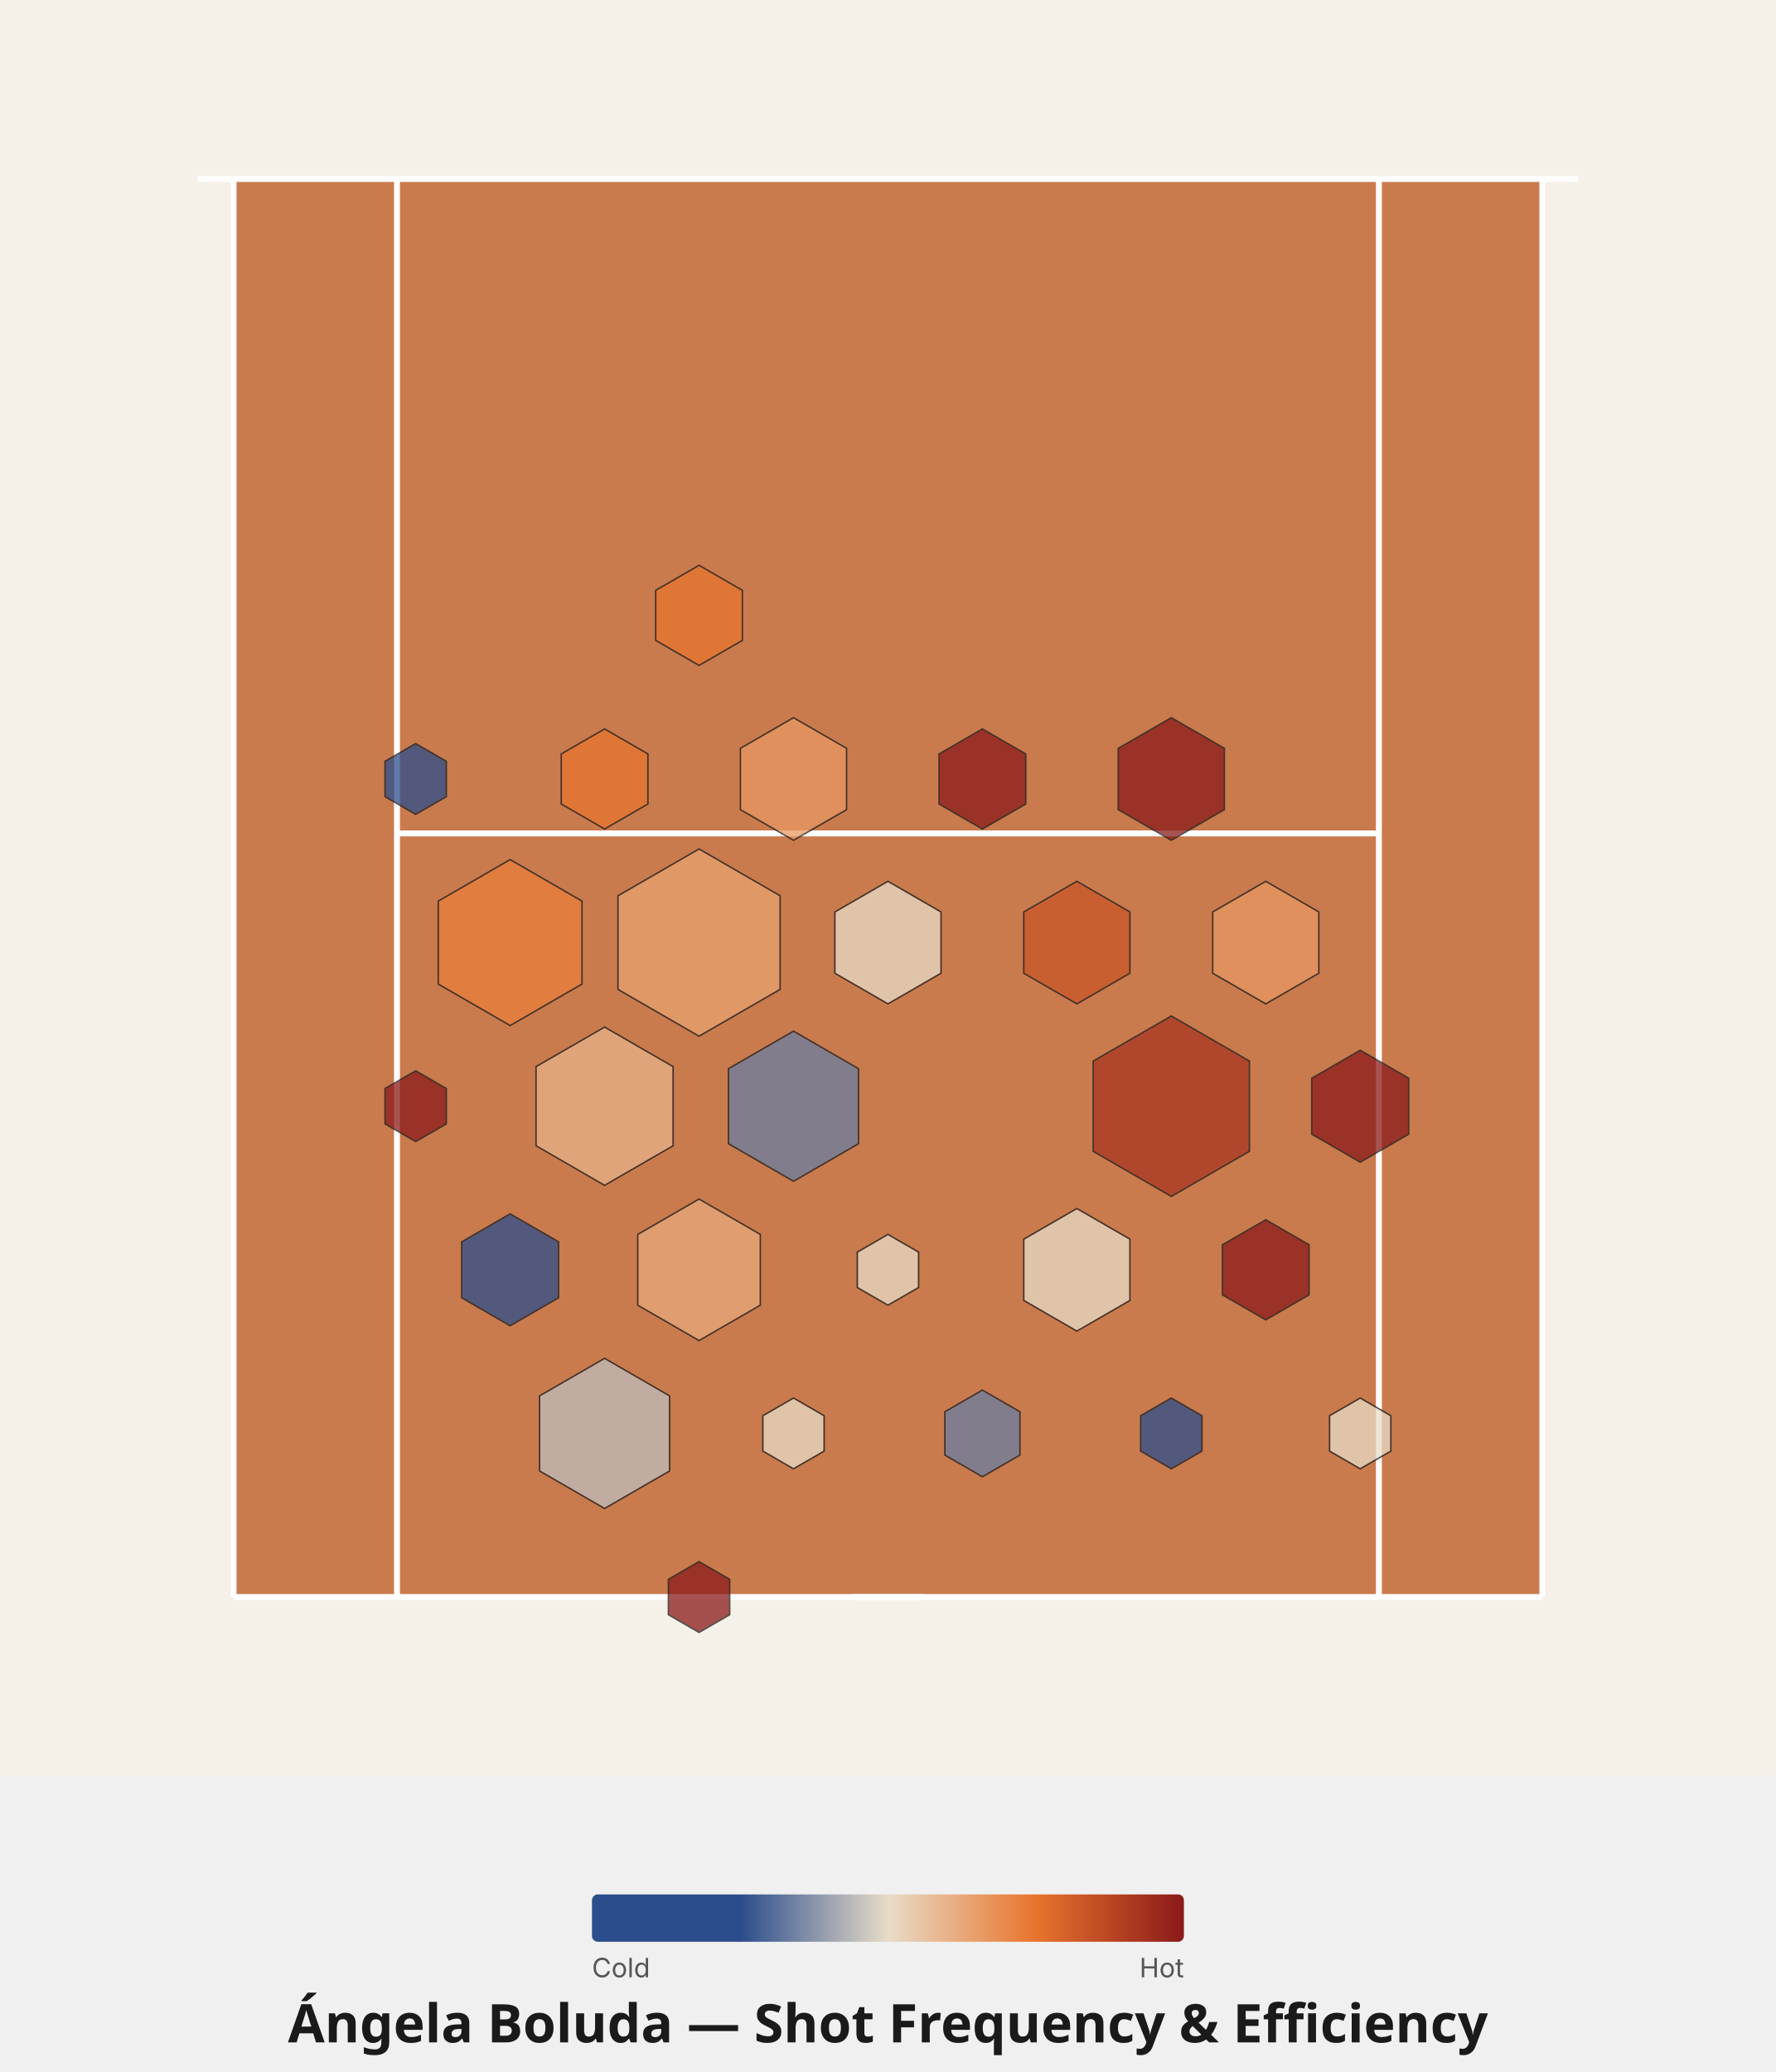
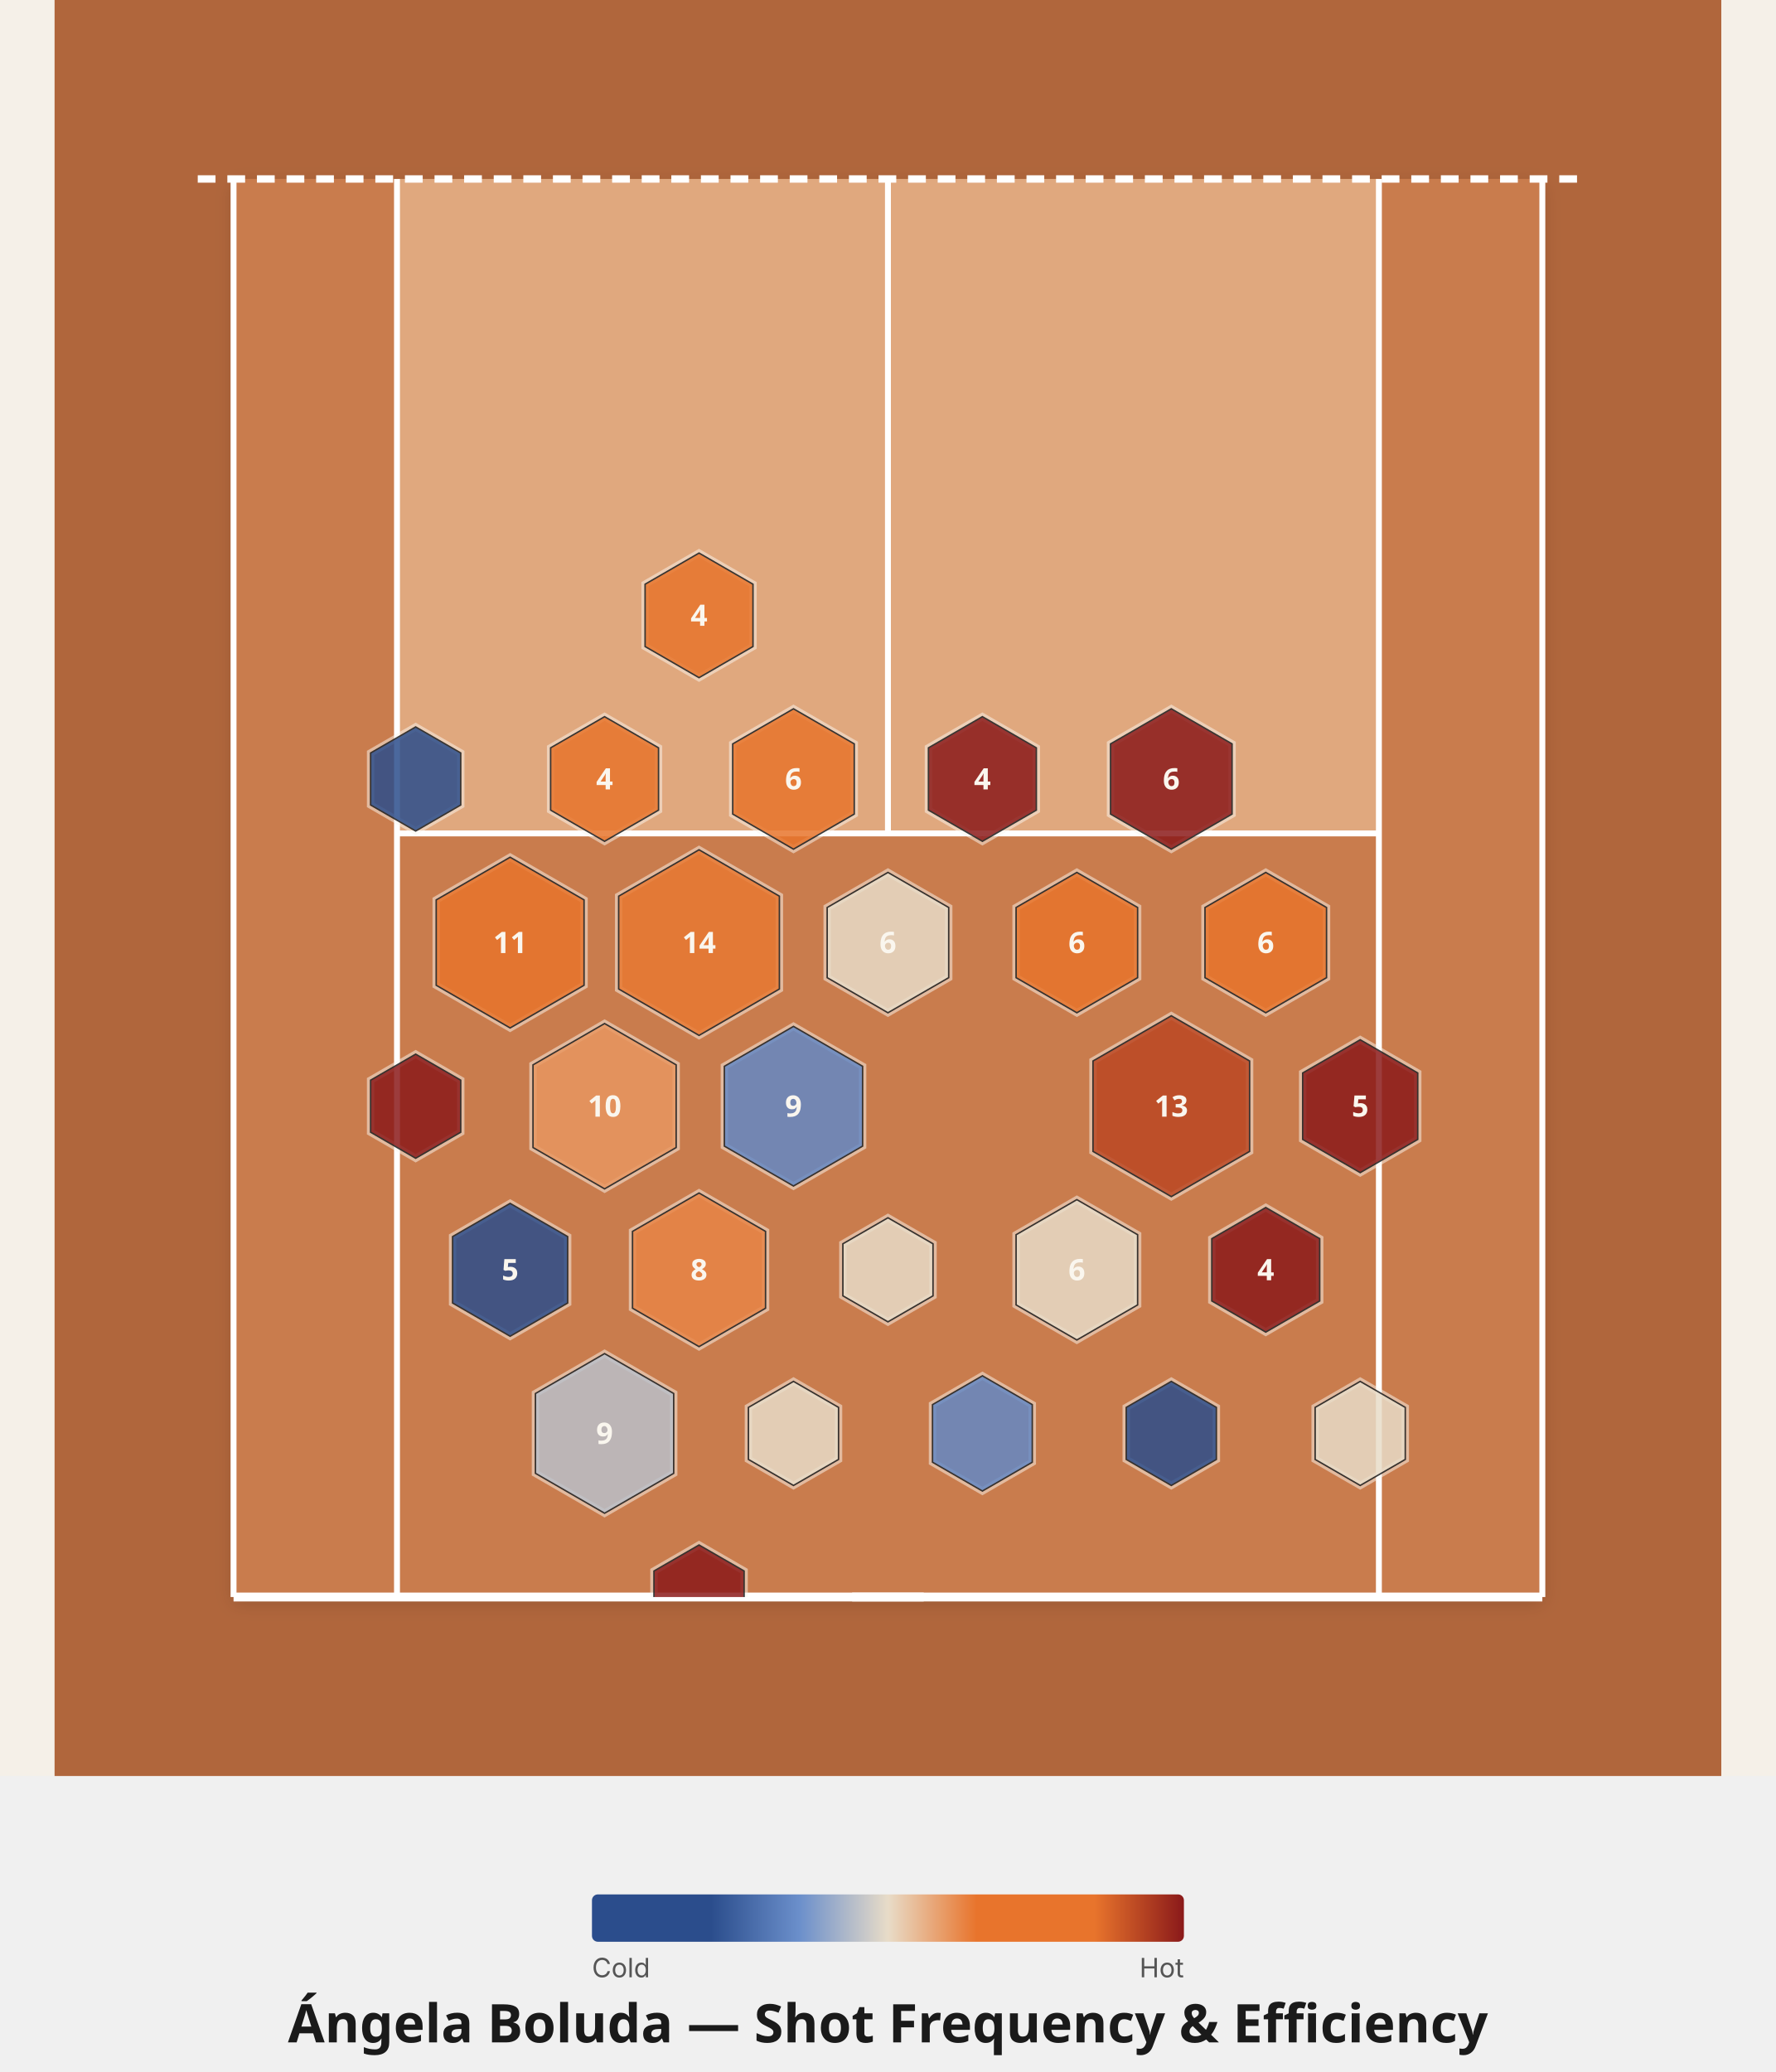
<svg xmlns="http://www.w3.org/2000/svg" height="700" width="600">
  <svg height="600" style="display:block" viewBox="0 0 600 600" width="600">
+     <defs>
+       <clipPath id="court-clip-nsrr67l">
+         <rect height="479.073" width="442.19" x="78.905" y="60.464" />
+       </clipPath>
+       <filter id="court-shadow" x="-5%" y="-5%" width="110%" height="110%">
+         <feDropShadow dx="0" dy="2" flood-color="#000000" flood-opacity="0.15" stdDeviation="3" />
+       </filter>
+     </defs>
    <rect fill="#F5F0E8" height="600" width="600" x="0" y="0" />
    <g>
-       <rect fill="#C97B4E" height="479.073" width="442.19" x="78.905" y="60.464" />
+       <rect fill="#B0663C" height="600" width="563.117" x="18.441" y="-2.1316282072803006e-14" />
+       <rect fill="#C97B4E" filter="url(#court-shadow)" height="479.073" width="442.19" x="78.905" y="60.464" />
+       <g>
+         <rect fill="#E0A87E" height="221.095" width="331.743" x="134.128" y="60.464" />
+       </g>
      <g fill="none" stroke="#FFFFFF" stroke-width="2">
        <line x1="78.905" x2="78.905" y1="539.536" y2="60.464" />
        <line x1="521.095" x2="521.095" y1="539.536" y2="60.464" />
        <line x1="134.128" x2="134.128" y1="539.536" y2="60.464" />
        <line x1="465.872" x2="465.872" y1="539.536" y2="60.464" />
+         <line x1="134.128" x2="465.872" y1="281.559" y2="281.559" />
+         <line x1="300" x2="300" y1="281.559" y2="60.464" />
+       </g>
+       <g fill="none" stroke="#FFFFFF" stroke-width="3">
        <line x1="78.905" x2="521.095" y1="539.536" y2="539.536" />
+         <line x1="287.907" x2="312.093" y1="539.536" y2="539.536" />
+       </g>
+       <g fill="none" stroke="#FFFFFF" stroke-dasharray="6 4" stroke-width="2.5">
        <line x1="66.812" x2="533.188" y1="60.464" y2="60.464" />
-         <line x1="134.128" x2="465.872" y1="281.559" y2="281.559" />
-         <line x1="287.907" x2="312.093" y1="539.536" y2="539.536" />
-       </g>
-       <g>
-         <polygon fill="#8591a8" opacity="0.75" points="395.737,-436.967 363.825,-418.542 363.825,-381.693 395.737,-363.268 427.649,-381.693 427.649,-418.542" stroke="#1A1A1A" stroke-width="0.5" />
-         <polygon fill="#e8742c" opacity="0.75" points="427.649,-361.751 413.007,-353.298 413.007,-336.39 427.649,-327.936 442.292,-336.39 442.292,-353.298" stroke="#1A1A1A" stroke-width="0.5" />
-         <polygon fill="#e8be9b" opacity="0.75" points="395.737,-201.389 376.367,-190.206 376.367,-167.839 395.737,-156.656 415.107,-167.839 415.107,-190.206" stroke="#1A1A1A" stroke-width="0.5" />
-         <polygon fill="#6a7da0" opacity="0.75" points="204.263,-304.212 191.582,-296.891 191.582,-282.249 204.263,-274.928 216.944,-282.249 216.944,-296.891" stroke="#1A1A1A" stroke-width="0.5" />
-         <polygon fill="#6a7da0" opacity="0.75" points="204.263,-429.402 178.902,-414.76 178.902,-385.475 204.263,-370.833 229.624,-385.475 229.624,-414.76" stroke="#1A1A1A" stroke-width="0.5" />
-         <polygon fill="#e8dcc8" opacity="0.75" points="268.088,-199.73 250.154,-189.376 250.154,-168.669 268.088,-158.315 286.021,-168.669 286.021,-189.376" stroke="#1A1A1A" stroke-width="0.5" />
-         <polygon fill="#9ca3b0" opacity="0.75" points="363.825,-253.2 347.454,-243.748 347.454,-224.845 363.825,-215.393 380.195,-224.845 380.195,-243.748" stroke="#1A1A1A" stroke-width="0.5" />
-         <polygon fill="#e8dcc8" opacity="0.75" points="236.175,-246.252 225.822,-240.274 225.822,-228.319 236.175,-222.341 246.529,-228.319 246.529,-240.274" stroke="#1A1A1A" stroke-width="0.5" />
-         <polygon fill="#e8dcc8" opacity="0.75" points="363.825,-365.551 345.891,-355.198 345.891,-334.49 363.825,-324.136 381.758,-334.49 381.758,-355.198" stroke="#1A1A1A" stroke-width="0.5" />
-         <polygon fill="#2b4d8c" opacity="0.75" points="331.912,-419.021 315.542,-409.569 315.542,-390.666 331.912,-381.214 348.283,-390.666 348.283,-409.569" stroke="#1A1A1A" stroke-width="0.5" />
-         <polygon fill="#9ca3b0" opacity="0.75" points="459.562,-419.021 443.191,-409.569 443.191,-390.666 459.562,-381.214 475.932,-390.666 475.932,-409.569" stroke="#1A1A1A" stroke-width="0.5" />
-         <polygon fill="#8b1a1a" opacity="0.75" points="427.649,412.081 413.007,420.535 413.007,437.443 427.649,445.896 442.292,437.443 442.292,420.535" stroke="#1A1A1A" stroke-width="0.5" />
-         <polygon fill="#e87d3a" opacity="0.75" points="172.351,290.403 148.069,304.422 148.069,332.46 172.351,346.479 196.632,332.46 196.632,304.422" stroke="#1A1A1A" stroke-width="0.5" />
-         <polygon fill="#2b4d8c" opacity="0.75" points="172.351,410.086 155.98,419.537 155.98,438.441 172.351,447.892 188.721,438.441 188.721,419.537" stroke="#1A1A1A" stroke-width="0.5" />
-         <polygon fill="#e8b28a" opacity="0.75" points="204.263,346.982 181.111,360.349 181.111,387.082 204.263,400.448 227.415,387.082 227.415,360.349" stroke="#1A1A1A" stroke-width="0.5" />
-         <polygon fill="#e8742c" opacity="0.75" points="236.175,190.986 221.533,199.44 221.533,216.348 236.175,224.801 250.818,216.348 250.818,199.44" stroke="#1A1A1A" stroke-width="0.5" />
-         <polygon fill="#8b1a1a" opacity="0.75" points="395.737,242.46 377.804,252.814 377.804,273.521 395.737,283.875 413.67,273.521 413.67,252.814" stroke="#1A1A1A" stroke-width="0.5" />
-         <polygon fill="#8b1a1a" opacity="0.75" points="459.562,354.812 443.191,364.264 443.191,383.167 459.562,392.618 475.932,383.167 475.932,364.264" stroke="#1A1A1A" stroke-width="0.5" />
-         <polygon fill="#a83620" opacity="0.75" points="395.737,343.235 369.34,358.475 369.34,388.955 395.737,404.196 422.134,388.955 422.134,358.475" stroke="#1A1A1A" stroke-width="0.5" />
-         <polygon fill="#e8dcc8" opacity="0.75" points="363.825,408.281 345.891,418.635 345.891,439.343 363.825,449.696 381.758,439.343 381.758,418.635" stroke="#1A1A1A" stroke-width="0.5" />
-         <polygon fill="#bebcbb" opacity="0.75" points="204.263,458.901 182.299,471.582 182.299,496.943 204.263,509.624 226.227,496.943 226.227,471.582" stroke="#1A1A1A" stroke-width="0.5" />
-         <polygon fill="#2b4d8c" opacity="0.75" points="395.737,472.307 385.383,478.285 385.383,490.24 395.737,496.218 406.091,490.24 406.091,478.285" stroke="#1A1A1A" stroke-width="0.5" />
-         <polygon fill="#e8a16f" opacity="0.75" points="236.175,286.81 208.782,302.626 208.782,334.257 236.175,350.073 263.569,334.257 263.569,302.626" stroke="#1A1A1A" stroke-width="0.5" />
-         <polygon fill="#c95626" opacity="0.75" points="363.825,297.734 345.891,308.088 345.891,328.795 363.825,339.149 381.758,328.795 381.758,308.088" stroke="#1A1A1A" stroke-width="0.5" />
-         <polygon fill="#6a7da0" opacity="0.75" points="268.088,348.354 246.124,361.034 246.124,386.396 268.088,399.076 290.051,386.396 290.051,361.034" stroke="#1A1A1A" stroke-width="0.5" />
-         <polygon fill="#e89760" opacity="0.75" points="268.088,242.46 250.154,252.814 250.154,273.521 268.088,283.875 286.021,273.521 286.021,252.814" stroke="#1A1A1A" stroke-width="0.5" />
-         <polygon fill="#e8dcc8" opacity="0.75" points="268.088,472.307 257.734,478.285 257.734,490.24 268.088,496.218 278.441,490.24 278.441,478.285" stroke="#1A1A1A" stroke-width="0.5" />
-         <polygon fill="#e8a87a" opacity="0.75" points="236.175,405.078 215.468,417.033 215.468,440.944 236.175,452.9 256.883,440.944 256.883,417.033" stroke="#1A1A1A" stroke-width="0.5" />
-         <polygon fill="#e89760" opacity="0.75" points="427.649,297.734 409.716,308.088 409.716,328.795 427.649,339.149 445.582,328.795 445.582,308.088" stroke="#1A1A1A" stroke-width="0.5" />
-         <polygon fill="#e8dcc8" opacity="0.75" points="300,297.734 282.067,308.088 282.067,328.795 300,339.149 317.933,328.795 317.933,308.088" stroke="#1A1A1A" stroke-width="0.5" />
-         <polygon fill="#6a7da0" opacity="0.75" points="427.649,-248.939 414.969,-241.617 414.969,-226.975 427.649,-219.654 440.33,-226.975 440.33,-241.617" stroke="#1A1A1A" stroke-width="0.5" />
-         <polygon fill="#e8dcc8" opacity="0.75" points="395.737,-306.478 381.095,-298.024 381.095,-281.116 395.737,-272.662 410.379,-281.116 410.379,-298.024" stroke="#1A1A1A" stroke-width="0.5" />
-         <polygon fill="#e89760" opacity="0.75" points="300,-359.486 287.319,-352.165 287.319,-337.523 300,-330.201 312.681,-337.523 312.681,-352.165" stroke="#1A1A1A" stroke-width="0.5" />
-         <polygon fill="#e8dcc8" opacity="0.75" points="172.351,-356.799 161.997,-350.822 161.997,-338.866 172.351,-332.888 182.704,-338.866 182.704,-350.822" stroke="#1A1A1A" stroke-width="0.5" />
-         <polygon fill="#2b4d8c" opacity="0.75" points="331.912,-202.933 311.205,-190.978 311.205,-167.067 331.912,-155.112 352.62,-167.067 352.62,-190.978" stroke="#1A1A1A" stroke-width="0.5" />
-         <polygon fill="#2b4d8c" opacity="0.75" points="331.912,-308.473 315.542,-299.022 315.542,-280.118 331.912,-270.667 348.283,-280.118 348.283,-299.022" stroke="#1A1A1A" stroke-width="0.5" />
-         <polygon fill="#2b4d8c" opacity="0.75" points="236.175,-361.751 221.533,-353.298 221.533,-336.39 236.175,-327.936 250.818,-336.39 250.818,-353.298" stroke="#1A1A1A" stroke-width="0.5" />
-         <polygon fill="#9ca3b0" opacity="0.75" points="300,-253.2 283.629,-243.748 283.629,-224.845 300,-215.393 316.371,-224.845 316.371,-243.748" stroke="#1A1A1A" stroke-width="0.5" />
-         <polygon fill="#e8dcc8" opacity="0.75" points="204.263,-195.93 189.621,-187.476 189.621,-170.569 204.263,-162.115 218.905,-170.569 218.905,-187.476" stroke="#1A1A1A" stroke-width="0.5" />
-         <polygon fill="#2b4d8c" opacity="0.75" points="140.438,-412.073 130.085,-406.095 130.085,-394.14 140.438,-388.162 150.792,-394.14 150.792,-406.095" stroke="#1A1A1A" stroke-width="0.5" />
-         <polygon fill="#2b4d8c" opacity="0.75" points="140.438,251.212 130.085,257.19 130.085,269.145 140.438,275.123 150.792,269.145 150.792,257.19" stroke="#1A1A1A" stroke-width="0.5" />
-         <polygon fill="#e8dcc8" opacity="0.75" points="300,-135.704 289.646,-129.726 289.646,-117.771 300,-111.793 310.354,-117.771 310.354,-129.726" stroke="#1A1A1A" stroke-width="0.5" />
-         <polygon fill="#8b1a1a" opacity="0.75" points="236.175,527.581 225.822,533.559 225.822,545.514 236.175,551.492 246.529,545.514 246.529,533.559" stroke="#1A1A1A" stroke-width="0.5" />
-         <polygon fill="#8b1a1a" opacity="0.75" points="140.438,361.76 130.085,367.737 130.085,379.693 140.438,385.671 150.792,379.693 150.792,367.737" stroke="#1A1A1A" stroke-width="0.5" />
-         <polygon fill="#e8dcc8" opacity="0.75" points="459.562,472.307 449.208,478.285 449.208,490.24 459.562,496.218 469.915,490.24 469.915,478.285" stroke="#1A1A1A" stroke-width="0.5" />
-         <polygon fill="#6a7da0" opacity="0.75" points="331.912,469.62 319.232,476.941 319.232,491.584 331.912,498.905 344.593,491.584 344.593,476.941" stroke="#1A1A1A" stroke-width="0.5" />
-         <polygon fill="#e8742c" opacity="0.75" points="204.263,246.26 189.621,254.714 189.621,271.621 204.263,280.075 218.905,271.621 218.905,254.714" stroke="#1A1A1A" stroke-width="0.5" />
-         <polygon fill="#e89760" opacity="0.75" points="140.438,-193.665 127.758,-186.344 127.758,-171.701 140.438,-164.38 153.119,-171.701 153.119,-186.344" stroke="#1A1A1A" stroke-width="0.5" />
-         <polygon fill="#8b1a1a" opacity="0.75" points="331.912,246.26 317.27,254.714 317.27,271.621 331.912,280.075 346.555,271.621 346.555,254.714" stroke="#1A1A1A" stroke-width="0.5" />
-         <polygon fill="#e8dcc8" opacity="0.75" points="300,417.033 289.646,423.011 289.646,434.967 300,440.944 310.354,434.967 310.354,423.011" stroke="#1A1A1A" stroke-width="0.5" />
-         <polygon fill="#2b4d8c" opacity="0.75" points="268.088,-417.025 253.445,-408.571 253.445,-391.664 268.088,-383.21 282.73,-391.664 282.73,-408.571" stroke="#1A1A1A" stroke-width="0.5" />
+       </g>
+       <g clip-path="url(#court-clip-nsrr67l)">
+         <g>
+           <g>
+             <polygon fill="none" opacity="0.51" points="395.737,-435.124 365.42,-417.621 365.42,-382.614 395.737,-365.111 426.054,-382.614 426.054,-417.621" stroke="#FAF6EE" stroke-width="2.5" />
+             <polygon fill="rgb(122, 152, 203)" opacity="0.85" points="395.737,-435.124 365.42,-417.621 365.42,-382.614 395.737,-365.111 426.054,-382.614 426.054,-417.621" stroke="#1A1A1A" stroke-width="0.5" />
+             <text dominant-baseline="middle" fill="#FAF6EE" font-family="Oswald, Arial Narrow, sans-serif" font-size="10" font-weight="700" text-anchor="middle" x="395.737" y="-400.118">19</text>
+           </g>
+           <g>
+             <polygon fill="none" opacity="0.51" points="427.649,-365.891 409.422,-355.368 409.422,-334.32 427.649,-323.796 445.877,-334.32 445.877,-355.368" stroke="#FAF6EE" stroke-width="2.5" />
+             <polygon fill="rgb(232, 116, 44)" opacity="0.85" points="427.649,-365.891 409.422,-355.368 409.422,-334.32 427.649,-323.796 445.877,-334.32 445.877,-355.368" stroke="#1A1A1A" stroke-width="0.5" />
+             <text dominant-baseline="middle" fill="#FAF6EE" font-family="Oswald, Arial Narrow, sans-serif" font-size="10" font-weight="700" text-anchor="middle" x="427.649" y="-344.844">4</text>
+           </g>
+           <g>
+             <polygon fill="none" opacity="0.51" points="395.737,-203.891 374.2,-191.457 374.2,-166.588 395.737,-154.154 417.274,-166.588 417.274,-191.457" stroke="#FAF6EE" stroke-width="2.5" />
+             <polygon fill="rgb(232, 170, 126)" opacity="0.85" points="395.737,-203.891 374.2,-191.457 374.2,-166.588 395.737,-154.154 417.274,-166.588 417.274,-191.457" stroke="#1A1A1A" stroke-width="0.5" />
+             <text dominant-baseline="middle" fill="#FAF6EE" font-family="Oswald, Arial Narrow, sans-serif" font-size="10" font-weight="700" text-anchor="middle" x="395.737" y="-179.023">7</text>
+           </g>
+           <g>
+             <polygon fill="none" opacity="0.51" points="204.263,-309.032 187.408,-299.301 187.408,-279.839 204.263,-270.108 221.118,-279.839 221.118,-299.301" stroke="#FAF6EE" stroke-width="2.5" />
+             <polygon fill="rgb(100, 136, 196)" opacity="0.85" points="204.263,-309.032 187.408,-299.301 187.408,-279.839 204.263,-270.108 221.118,-279.839 221.118,-299.301" stroke="#1A1A1A" stroke-width="0.5" />
+           </g>
+           <g>
+             <polygon fill="none" opacity="0.51" points="204.263,-429.829 178.532,-414.973 178.532,-385.262 204.263,-370.406 229.994,-385.262 229.994,-414.973" stroke="#FAF6EE" stroke-width="2.5" />
+             <polygon fill="rgb(100, 136, 196)" opacity="0.85" points="204.263,-429.829 178.532,-414.973 178.532,-385.262 204.263,-370.406 229.994,-385.262 229.994,-414.973" stroke="#1A1A1A" stroke-width="0.5" />
+             <text dominant-baseline="middle" fill="#FAF6EE" font-family="Oswald, Arial Narrow, sans-serif" font-size="10" font-weight="700" text-anchor="middle" x="204.263" y="-400.118">12</text>
+           </g>
+           <g>
+             <polygon fill="none" opacity="0.51" points="268.088,-202.73 247.556,-190.876 247.556,-167.169 268.088,-155.315 288.619,-167.169 288.619,-190.876" stroke="#FAF6EE" stroke-width="2.5" />
+             <polygon fill="rgb(232, 220, 200)" opacity="0.85" points="268.088,-202.73 247.556,-190.876 247.556,-167.169 268.088,-155.315 288.619,-167.169 288.619,-190.876" stroke="#1A1A1A" stroke-width="0.5" />
+             <text dominant-baseline="middle" fill="#FAF6EE" font-family="Oswald, Arial Narrow, sans-serif" font-size="10" font-weight="700" text-anchor="middle" x="268.088" y="-179.023">6</text>
+           </g>
+           <g>
+             <polygon fill="none" opacity="0.51" points="363.825,-256.741 344.387,-245.519 344.387,-223.074 363.825,-211.852 383.262,-223.074 383.262,-245.519" stroke="#FAF6EE" stroke-width="2.5" />
+             <polygon fill="rgb(149, 169, 202)" opacity="0.85" points="363.825,-256.741 344.387,-245.519 344.387,-223.074 363.825,-211.852 383.262,-223.074 383.262,-245.519" stroke="#1A1A1A" stroke-width="0.5" />
+             <text dominant-baseline="middle" fill="#FAF6EE" font-family="Oswald, Arial Narrow, sans-serif" font-size="10" font-weight="700" text-anchor="middle" x="363.825" y="-234.296">5</text>
+           </g>
+           <g>
+             <polygon fill="none" opacity="0.51" points="236.175,-251.877 220.95,-243.087 220.95,-225.506 236.175,-216.715 251.401,-225.506 251.401,-243.087" stroke="#FAF6EE" stroke-width="2.5" />
+             <polygon fill="rgb(232, 220, 200)" opacity="0.85" points="236.175,-251.877 220.95,-243.087 220.95,-225.506 236.175,-216.715 251.401,-225.506 251.401,-243.087" stroke="#1A1A1A" stroke-width="0.5" />
+           </g>
+           <g>
+             <polygon fill="none" opacity="0.51" points="363.825,-368.551 343.293,-356.698 343.293,-332.99 363.825,-321.136 384.356,-332.99 384.356,-356.698" stroke="#FAF6EE" stroke-width="2.5" />
+             <polygon fill="rgb(232, 220, 200)" opacity="0.85" points="363.825,-368.551 343.293,-356.698 343.293,-332.99 363.825,-321.136 384.356,-332.99 384.356,-356.698" stroke="#1A1A1A" stroke-width="0.5" />
+             <text dominant-baseline="middle" fill="#FAF6EE" font-family="Oswald, Arial Narrow, sans-serif" font-size="10" font-weight="700" text-anchor="middle" x="363.825" y="-344.844">6</text>
+           </g>
+           <g>
+             <polygon fill="none" opacity="0.51" points="331.912,-422.562 312.475,-411.34 312.475,-388.895 331.912,-377.673 351.35,-388.895 351.35,-411.34" stroke="#FAF6EE" stroke-width="2.5" />
+             <polygon fill="rgb(43, 77, 140)" opacity="0.85" points="331.912,-422.562 312.475,-411.34 312.475,-388.895 331.912,-377.673 351.35,-388.895 351.35,-411.34" stroke="#1A1A1A" stroke-width="0.5" />
+             <text dominant-baseline="middle" fill="#FAF6EE" font-family="Oswald, Arial Narrow, sans-serif" font-size="10" font-weight="700" text-anchor="middle" x="331.912" y="-400.118">5</text>
+           </g>
+           <g>
+             <polygon fill="none" opacity="0.51" points="459.562,-422.562 440.124,-411.34 440.124,-388.895 459.562,-377.673 478.999,-388.895 478.999,-411.34" stroke="#FAF6EE" stroke-width="2.5" />
+             <polygon fill="rgb(149, 169, 202)" opacity="0.85" points="459.562,-422.562 440.124,-411.34 440.124,-388.895 459.562,-377.673 478.999,-388.895 478.999,-411.34" stroke="#1A1A1A" stroke-width="0.5" />
+             <text dominant-baseline="middle" fill="#FAF6EE" font-family="Oswald, Arial Narrow, sans-serif" font-size="10" font-weight="700" text-anchor="middle" x="459.562" y="-400.118">5</text>
+           </g>
+           <g>
+             <polygon fill="none" opacity="0.51" points="427.649,407.941 409.422,418.465 409.422,439.513 427.649,450.037 445.877,439.513 445.877,418.465" stroke="#FAF6EE" stroke-width="2.5" />
+             <polygon fill="rgb(139, 26, 26)" opacity="0.85" points="427.649,407.941 409.422,418.465 409.422,439.513 427.649,450.037 445.877,439.513 445.877,418.465" stroke="#1A1A1A" stroke-width="0.5" />
+             <text dominant-baseline="middle" fill="#FAF6EE" font-family="Oswald, Arial Narrow, sans-serif" font-size="10" font-weight="700" text-anchor="middle" x="427.649" y="428.989">4</text>
+           </g>
+           <g>
+             <polygon fill="none" opacity="0.51" points="172.351,289.602 147.375,304.022 147.375,332.861 172.351,347.28 197.326,332.861 197.326,304.022" stroke="#FAF6EE" stroke-width="2.5" />
+             <polygon fill="rgb(232, 116, 44)" opacity="0.85" points="172.351,289.602 147.375,304.022 147.375,332.861 172.351,347.28 197.326,332.861 197.326,304.022" stroke="#1A1A1A" stroke-width="0.5" />
+             <text dominant-baseline="middle" fill="#FAF6EE" font-family="Oswald, Arial Narrow, sans-serif" font-size="10" font-weight="700" text-anchor="middle" x="172.351" y="318.441">11</text>
+           </g>
+           <g>
+             <polygon fill="none" opacity="0.51" points="172.351,406.544 152.913,417.767 152.913,440.211 172.351,451.433 191.788,440.211 191.788,417.767" stroke="#FAF6EE" stroke-width="2.5" />
+             <polygon fill="rgb(43, 77, 140)" opacity="0.85" points="172.351,406.544 152.913,417.767 152.913,440.211 172.351,451.433 191.788,440.211 191.788,417.767" stroke="#1A1A1A" stroke-width="0.5" />
+             <text dominant-baseline="middle" fill="#FAF6EE" font-family="Oswald, Arial Narrow, sans-serif" font-size="10" font-weight="700" text-anchor="middle" x="172.351" y="428.989">5</text>
+           </g>
+           <g>
+             <polygon fill="none" opacity="0.51" points="204.263,345.79 180.079,359.752 180.079,387.678 204.263,401.641 228.447,387.678 228.447,359.752" stroke="#FAF6EE" stroke-width="2.5" />
+             <polygon fill="rgb(232, 151, 96)" opacity="0.85" points="204.263,345.79 180.079,359.752 180.079,387.678 204.263,401.641 228.447,387.678 228.447,359.752" stroke="#1A1A1A" stroke-width="0.5" />
+             <text dominant-baseline="middle" fill="#FAF6EE" font-family="Oswald, Arial Narrow, sans-serif" font-size="10" font-weight="700" text-anchor="middle" x="204.263" y="373.715">10</text>
+           </g>
+           <g>
+             <polygon fill="none" opacity="0.51" points="236.175,186.846 217.948,197.37 217.948,218.418 236.175,228.941 254.403,218.418 254.403,197.37" stroke="#FAF6EE" stroke-width="2.5" />
+             <polygon fill="rgb(232, 116, 44)" opacity="0.85" points="236.175,186.846 217.948,197.37 217.948,218.418 236.175,228.941 254.403,218.418 254.403,197.37" stroke="#1A1A1A" stroke-width="0.5" />
+             <text dominant-baseline="middle" fill="#FAF6EE" font-family="Oswald, Arial Narrow, sans-serif" font-size="10" font-weight="700" text-anchor="middle" x="236.175" y="207.894">4</text>
+           </g>
+           <g>
+             <polygon fill="none" opacity="0.51" points="395.737,239.46 375.206,251.314 375.206,275.021 395.737,286.875 416.268,275.021 416.268,251.314" stroke="#FAF6EE" stroke-width="2.5" />
+             <polygon fill="rgb(139, 26, 26)" opacity="0.85" points="395.737,239.46 375.206,251.314 375.206,275.021 395.737,286.875 416.268,275.021 416.268,251.314" stroke="#1A1A1A" stroke-width="0.5" />
+             <text dominant-baseline="middle" fill="#FAF6EE" font-family="Oswald, Arial Narrow, sans-serif" font-size="10" font-weight="700" text-anchor="middle" x="395.737" y="263.168">6</text>
+           </g>
+           <g>
+             <polygon fill="none" opacity="0.51" points="459.562,351.271 440.124,362.493 440.124,384.937 459.562,396.16 478.999,384.937 478.999,362.493" stroke="#FAF6EE" stroke-width="2.5" />
+             <polygon fill="rgb(139, 26, 26)" opacity="0.85" points="459.562,351.271 440.124,362.493 440.124,384.937 459.562,396.16 478.999,384.937 478.999,362.493" stroke="#1A1A1A" stroke-width="0.5" />
+             <text dominant-baseline="middle" fill="#FAF6EE" font-family="Oswald, Arial Narrow, sans-serif" font-size="10" font-weight="700" text-anchor="middle" x="459.562" y="373.715">5</text>
+           </g>
+           <g>
+             <polygon fill="none" opacity="0.51" points="395.737,343.166 369.281,358.441 369.281,388.989 395.737,404.264 422.193,388.989 422.193,358.441" stroke="#FAF6EE" stroke-width="2.5" />
+             <polygon fill="rgb(187, 72, 35)" opacity="0.85" points="395.737,343.166 369.281,358.441 369.281,388.989 395.737,404.264 422.193,388.989 422.193,358.441" stroke="#1A1A1A" stroke-width="0.5" />
+             <text dominant-baseline="middle" fill="#FAF6EE" font-family="Oswald, Arial Narrow, sans-serif" font-size="10" font-weight="700" text-anchor="middle" x="395.737" y="373.715">13</text>
+           </g>
+           <g>
+             <polygon fill="none" opacity="0.51" points="363.825,405.281 343.293,417.135 343.293,440.843 363.825,452.696 384.356,440.843 384.356,417.135" stroke="#FAF6EE" stroke-width="2.5" />
+             <polygon fill="rgb(232, 220, 200)" opacity="0.85" points="363.825,405.281 343.293,417.135 343.293,440.843 363.825,452.696 384.356,440.843 384.356,417.135" stroke="#1A1A1A" stroke-width="0.5" />
+             <text dominant-baseline="middle" fill="#FAF6EE" font-family="Oswald, Arial Narrow, sans-serif" font-size="10" font-weight="700" text-anchor="middle" x="363.825" y="428.989">6</text>
+           </g>
+           <g>
+             <polygon fill="none" opacity="0.51" points="204.263,457.297 180.91,470.78 180.91,497.745 204.263,511.228 227.616,497.745 227.616,470.78" stroke="#FAF6EE" stroke-width="2.5" />
+             <polygon fill="rgb(186, 191, 201)" opacity="0.85" points="204.263,457.297 180.91,470.78 180.91,497.745 204.263,511.228 227.616,497.745 227.616,470.78" stroke="#1A1A1A" stroke-width="0.5" />
+             <text dominant-baseline="middle" fill="#FAF6EE" font-family="Oswald, Arial Narrow, sans-serif" font-size="10" font-weight="700" text-anchor="middle" x="204.263" y="484.263">9</text>
+           </g>
+           <g>
+             <polygon fill="none" opacity="0.51" points="395.737,466.682 380.511,475.472 380.511,493.053 395.737,501.844 410.963,493.053 410.963,475.472" stroke="#FAF6EE" stroke-width="2.5" />
+             <polygon fill="rgb(43, 77, 140)" opacity="0.85" points="395.737,466.682 380.511,475.472 380.511,493.053 395.737,501.844 410.963,493.053 410.963,475.472" stroke="#1A1A1A" stroke-width="0.5" />
+           </g>
+           <g>
+             <polygon fill="none" opacity="0.51" points="236.175,287.087 209.022,302.764 209.022,334.118 236.175,349.795 263.329,334.118 263.329,302.764" stroke="#FAF6EE" stroke-width="2.5" />
+             <polygon fill="rgb(232, 121, 51)" opacity="0.85" points="236.175,287.087 209.022,302.764 209.022,334.118 236.175,349.795 263.329,334.118 263.329,302.764" stroke="#1A1A1A" stroke-width="0.5" />
+             <text dominant-baseline="middle" fill="#FAF6EE" font-family="Oswald, Arial Narrow, sans-serif" font-size="10" font-weight="700" text-anchor="middle" x="236.175" y="318.441">14</text>
+           </g>
+           <g>
+             <polygon fill="none" opacity="0.51" points="363.825,294.734 343.293,306.588 343.293,330.295 363.825,342.149 384.356,330.295 384.356,306.588" stroke="#FAF6EE" stroke-width="2.5" />
+             <polygon fill="rgb(232, 116, 44)" opacity="0.85" points="363.825,294.734 343.293,306.588 343.293,330.295 363.825,342.149 384.356,330.295 384.356,306.588" stroke="#1A1A1A" stroke-width="0.5" />
+             <text dominant-baseline="middle" fill="#FAF6EE" font-family="Oswald, Arial Narrow, sans-serif" font-size="10" font-weight="700" text-anchor="middle" x="363.825" y="318.441">6</text>
+           </g>
+           <g>
+             <polygon fill="none" opacity="0.51" points="268.088,346.75 244.735,360.233 244.735,387.198 268.088,400.68 291.44,387.198 291.44,360.233" stroke="#FAF6EE" stroke-width="2.5" />
+             <polygon fill="rgb(100, 136, 196)" opacity="0.85" points="268.088,346.75 244.735,360.233 244.735,387.198 268.088,400.68 291.44,387.198 291.44,360.233" stroke="#1A1A1A" stroke-width="0.5" />
+             <text dominant-baseline="middle" fill="#FAF6EE" font-family="Oswald, Arial Narrow, sans-serif" font-size="10" font-weight="700" text-anchor="middle" x="268.088" y="373.715">9</text>
+           </g>
+           <g>
+             <polygon fill="none" opacity="0.51" points="268.088,239.46 247.556,251.314 247.556,275.021 268.088,286.875 288.619,275.021 288.619,251.314" stroke="#FAF6EE" stroke-width="2.5" />
+             <polygon fill="rgb(232, 116, 44)" opacity="0.85" points="268.088,239.46 247.556,251.314 247.556,275.021 268.088,286.875 288.619,275.021 288.619,251.314" stroke="#1A1A1A" stroke-width="0.5" />
+             <text dominant-baseline="middle" fill="#FAF6EE" font-family="Oswald, Arial Narrow, sans-serif" font-size="10" font-weight="700" text-anchor="middle" x="268.088" y="263.168">6</text>
+           </g>
+           <g>
+             <polygon fill="none" opacity="0.51" points="268.088,466.682 252.862,475.472 252.862,493.053 268.088,501.844 283.313,493.053 283.313,475.472" stroke="#FAF6EE" stroke-width="2.5" />
+             <polygon fill="rgb(232, 220, 200)" opacity="0.85" points="268.088,466.682 252.862,475.472 252.862,493.053 268.088,501.844 283.313,493.053 283.313,475.472" stroke="#1A1A1A" stroke-width="0.5" />
+           </g>
+           <g>
+             <polygon fill="none" opacity="0.51" points="236.175,403.039 213.702,416.014 213.702,441.964 236.175,454.939 258.649,441.964 258.649,416.014" stroke="#FAF6EE" stroke-width="2.5" />
+             <polygon fill="rgb(232, 133, 70)" opacity="0.85" points="236.175,403.039 213.702,416.014 213.702,441.964 236.175,454.939 258.649,441.964 258.649,416.014" stroke="#1A1A1A" stroke-width="0.5" />
+             <text dominant-baseline="middle" fill="#FAF6EE" font-family="Oswald, Arial Narrow, sans-serif" font-size="10" font-weight="700" text-anchor="middle" x="236.175" y="428.989">8</text>
+           </g>
+           <g>
+             <polygon fill="none" opacity="0.51" points="427.649,294.734 407.118,306.588 407.118,330.295 427.649,342.149 448.181,330.295 448.181,306.588" stroke="#FAF6EE" stroke-width="2.5" />
+             <polygon fill="rgb(232, 116, 44)" opacity="0.85" points="427.649,294.734 407.118,306.588 407.118,330.295 427.649,342.149 448.181,330.295 448.181,306.588" stroke="#1A1A1A" stroke-width="0.5" />
+             <text dominant-baseline="middle" fill="#FAF6EE" font-family="Oswald, Arial Narrow, sans-serif" font-size="10" font-weight="700" text-anchor="middle" x="427.649" y="318.441">6</text>
+           </g>
+           <g>
+             <polygon fill="none" opacity="0.51" points="300,294.734 279.469,306.588 279.469,330.295 300,342.149 320.531,330.295 320.531,306.588" stroke="#FAF6EE" stroke-width="2.5" />
+             <polygon fill="rgb(232, 220, 200)" opacity="0.85" points="300,294.734 279.469,306.588 279.469,330.295 300,342.149 320.531,330.295 320.531,306.588" stroke="#1A1A1A" stroke-width="0.5" />
+             <text dominant-baseline="middle" fill="#FAF6EE" font-family="Oswald, Arial Narrow, sans-serif" font-size="10" font-weight="700" text-anchor="middle" x="300" y="318.441">6</text>
+           </g>
+           <g>
+             <polygon fill="none" opacity="0.51" points="427.649,-253.758 410.795,-244.027 410.795,-224.565 427.649,-214.834 444.504,-224.565 444.504,-244.027" stroke="#FAF6EE" stroke-width="2.5" />
+             <polygon fill="rgb(100, 136, 196)" opacity="0.85" points="427.649,-253.758 410.795,-244.027 410.795,-224.565 427.649,-214.834 444.504,-224.565 444.504,-244.027" stroke="#1A1A1A" stroke-width="0.5" />
+           </g>
+           <g>
+             <polygon fill="none" opacity="0.51" points="395.737,-310.618 377.509,-300.094 377.509,-279.046 395.737,-268.522 413.965,-279.046 413.965,-300.094" stroke="#FAF6EE" stroke-width="2.5" />
+             <polygon fill="rgb(232, 220, 200)" opacity="0.85" points="395.737,-310.618 377.509,-300.094 377.509,-279.046 395.737,-268.522 413.965,-279.046 413.965,-300.094" stroke="#1A1A1A" stroke-width="0.5" />
+             <text dominant-baseline="middle" fill="#FAF6EE" font-family="Oswald, Arial Narrow, sans-serif" font-size="10" font-weight="700" text-anchor="middle" x="395.737" y="-289.57">4</text>
+           </g>
+           <g>
+             <polygon fill="none" opacity="0.51" points="300,-364.306 283.145,-354.575 283.145,-335.113 300,-325.382 316.855,-335.113 316.855,-354.575" stroke="#FAF6EE" stroke-width="2.5" />
+             <polygon fill="rgb(232, 116, 44)" opacity="0.85" points="300,-364.306 283.145,-354.575 283.145,-335.113 300,-325.382 316.855,-335.113 316.855,-354.575" stroke="#1A1A1A" stroke-width="0.5" />
+           </g>
+           <g>
+             <polygon fill="none" opacity="0.51" points="172.351,-362.425 157.125,-353.634 157.125,-336.053 172.351,-327.263 187.576,-336.053 187.576,-353.634" stroke="#FAF6EE" stroke-width="2.5" />
+             <polygon fill="rgb(232, 220, 200)" opacity="0.85" points="172.351,-362.425 157.125,-353.634 157.125,-336.053 172.351,-327.263 187.576,-336.053 187.576,-353.634" stroke="#1A1A1A" stroke-width="0.5" />
+           </g>
+           <g>
+             <polygon fill="none" opacity="0.51" points="331.912,-204.972 309.439,-191.997 309.439,-166.048 331.912,-153.073 354.386,-166.048 354.386,-191.997" stroke="#FAF6EE" stroke-width="2.5" />
+             <polygon fill="rgb(43, 77, 140)" opacity="0.85" points="331.912,-204.972 309.439,-191.997 309.439,-166.048 331.912,-153.073 354.386,-166.048 354.386,-191.997" stroke="#1A1A1A" stroke-width="0.5" />
+             <text dominant-baseline="middle" fill="#FAF6EE" font-family="Oswald, Arial Narrow, sans-serif" font-size="10" font-weight="700" text-anchor="middle" x="331.912" y="-179.023">8</text>
+           </g>
+           <g>
+             <polygon fill="none" opacity="0.51" points="331.912,-312.015 312.475,-300.792 312.475,-278.348 331.912,-267.125 351.35,-278.348 351.35,-300.792" stroke="#FAF6EE" stroke-width="2.5" />
+             <polygon fill="rgb(43, 77, 140)" opacity="0.85" points="331.912,-312.015 312.475,-300.792 312.475,-278.348 331.912,-267.125 351.35,-278.348 351.35,-300.792" stroke="#1A1A1A" stroke-width="0.5" />
+             <text dominant-baseline="middle" fill="#FAF6EE" font-family="Oswald, Arial Narrow, sans-serif" font-size="10" font-weight="700" text-anchor="middle" x="331.912" y="-289.57">5</text>
+           </g>
+           <g>
+             <polygon fill="none" opacity="0.51" points="236.175,-365.891 217.948,-355.368 217.948,-334.32 236.175,-323.796 254.403,-334.32 254.403,-355.368" stroke="#FAF6EE" stroke-width="2.5" />
+             <polygon fill="rgb(43, 77, 140)" opacity="0.85" points="236.175,-365.891 217.948,-355.368 217.948,-334.32 236.175,-323.796 254.403,-334.32 254.403,-355.368" stroke="#1A1A1A" stroke-width="0.5" />
+             <text dominant-baseline="middle" fill="#FAF6EE" font-family="Oswald, Arial Narrow, sans-serif" font-size="10" font-weight="700" text-anchor="middle" x="236.175" y="-344.844">4</text>
+           </g>
+           <g>
+             <polygon fill="none" opacity="0.51" points="300,-256.741 280.562,-245.519 280.562,-223.074 300,-211.852 319.438,-223.074 319.438,-245.519" stroke="#FAF6EE" stroke-width="2.5" />
+             <polygon fill="rgb(149, 169, 202)" opacity="0.85" points="300,-256.741 280.562,-245.519 280.562,-223.074 300,-211.852 319.438,-223.074 319.438,-245.519" stroke="#1A1A1A" stroke-width="0.5" />
+             <text dominant-baseline="middle" fill="#FAF6EE" font-family="Oswald, Arial Narrow, sans-serif" font-size="10" font-weight="700" text-anchor="middle" x="300" y="-234.296">5</text>
+           </g>
+           <g>
+             <polygon fill="none" opacity="0.51" points="204.263,-200.07 186.035,-189.546 186.035,-168.499 204.263,-157.975 222.491,-168.499 222.491,-189.546" stroke="#FAF6EE" stroke-width="2.5" />
+             <polygon fill="rgb(232, 220, 200)" opacity="0.85" points="204.263,-200.07 186.035,-189.546 186.035,-168.499 204.263,-157.975 222.491,-168.499 222.491,-189.546" stroke="#1A1A1A" stroke-width="0.5" />
+             <text dominant-baseline="middle" fill="#FAF6EE" font-family="Oswald, Arial Narrow, sans-serif" font-size="10" font-weight="700" text-anchor="middle" x="204.263" y="-179.023">4</text>
+           </g>
+           <g>
+             <polygon fill="none" opacity="0.51" points="140.438,-417.699 125.213,-408.908 125.213,-391.327 140.438,-382.536 155.664,-391.327 155.664,-408.908" stroke="#FAF6EE" stroke-width="2.5" />
+             <polygon fill="rgb(43, 77, 140)" opacity="0.85" points="140.438,-417.699 125.213,-408.908 125.213,-391.327 140.438,-382.536 155.664,-391.327 155.664,-408.908" stroke="#1A1A1A" stroke-width="0.5" />
+           </g>
+           <g>
+             <polygon fill="none" opacity="0.51" points="140.438,245.587 125.213,254.377 125.213,271.958 140.438,280.749 155.664,271.958 155.664,254.377" stroke="#FAF6EE" stroke-width="2.5" />
+             <polygon fill="rgb(43, 77, 140)" opacity="0.85" points="140.438,245.587 125.213,254.377 125.213,271.958 140.438,280.749 155.664,271.958 155.664,254.377" stroke="#1A1A1A" stroke-width="0.5" />
+           </g>
+           <g>
+             <polygon fill="none" opacity="0.51" points="300,-141.33 284.774,-132.539 284.774,-114.958 300,-106.168 315.226,-114.958 315.226,-132.539" stroke="#FAF6EE" stroke-width="2.5" />
+             <polygon fill="rgb(232, 220, 200)" opacity="0.85" points="300,-141.33 284.774,-132.539 284.774,-114.958 300,-106.168 315.226,-114.958 315.226,-132.539" stroke="#1A1A1A" stroke-width="0.5" />
+           </g>
+           <g>
+             <polygon fill="none" opacity="0.51" points="236.175,521.955 220.95,530.746 220.95,548.327 236.175,557.118 251.401,548.327 251.401,530.746" stroke="#FAF6EE" stroke-width="2.5" />
+             <polygon fill="rgb(139, 26, 26)" opacity="0.85" points="236.175,521.955 220.95,530.746 220.95,548.327 236.175,557.118 251.401,548.327 251.401,530.746" stroke="#1A1A1A" stroke-width="0.5" />
+           </g>
+           <g>
+             <polygon fill="none" opacity="0.51" points="140.438,356.134 125.213,364.925 125.213,382.506 140.438,391.296 155.664,382.506 155.664,364.925" stroke="#FAF6EE" stroke-width="2.5" />
+             <polygon fill="rgb(139, 26, 26)" opacity="0.85" points="140.438,356.134 125.213,364.925 125.213,382.506 140.438,391.296 155.664,382.506 155.664,364.925" stroke="#1A1A1A" stroke-width="0.5" />
+           </g>
+           <g>
+             <polygon fill="none" opacity="0.51" points="459.562,466.682 444.336,475.472 444.336,493.053 459.562,501.844 474.787,493.053 474.787,475.472" stroke="#FAF6EE" stroke-width="2.5" />
+             <polygon fill="rgb(232, 220, 200)" opacity="0.85" points="459.562,466.682 444.336,475.472 444.336,493.053 459.562,501.844 474.787,493.053 474.787,475.472" stroke="#1A1A1A" stroke-width="0.5" />
+           </g>
+           <g>
+             <polygon fill="none" opacity="0.51" points="331.912,464.801 315.058,474.532 315.058,493.994 331.912,503.725 348.767,493.994 348.767,474.532" stroke="#FAF6EE" stroke-width="2.5" />
+             <polygon fill="rgb(100, 136, 196)" opacity="0.85" points="331.912,464.801 315.058,474.532 315.058,493.994 331.912,503.725 348.767,493.994 348.767,474.532" stroke="#1A1A1A" stroke-width="0.5" />
+           </g>
+           <g>
+             <polygon fill="none" opacity="0.51" points="204.263,242.12 186.035,252.644 186.035,273.691 204.263,284.215 222.491,273.691 222.491,252.644" stroke="#FAF6EE" stroke-width="2.5" />
+             <polygon fill="rgb(232, 116, 44)" opacity="0.85" points="204.263,242.12 186.035,252.644 186.035,273.691 204.263,284.215 222.491,273.691 222.491,252.644" stroke="#1A1A1A" stroke-width="0.5" />
+             <text dominant-baseline="middle" fill="#FAF6EE" font-family="Oswald, Arial Narrow, sans-serif" font-size="10" font-weight="700" text-anchor="middle" x="204.263" y="263.168">4</text>
+           </g>
+           <g>
+             <polygon fill="none" opacity="0.51" points="140.438,-198.484 123.584,-188.753 123.584,-169.292 140.438,-159.561 157.293,-169.292 157.293,-188.753" stroke="#FAF6EE" stroke-width="2.5" />
+             <polygon fill="rgb(232, 116, 44)" opacity="0.85" points="140.438,-198.484 123.584,-188.753 123.584,-169.292 140.438,-159.561 157.293,-169.292 157.293,-188.753" stroke="#1A1A1A" stroke-width="0.5" />
+           </g>
+           <g>
+             <polygon fill="none" opacity="0.51" points="331.912,242.12 313.685,252.644 313.685,273.691 331.912,284.215 350.14,273.691 350.14,252.644" stroke="#FAF6EE" stroke-width="2.5" />
+             <polygon fill="rgb(139, 26, 26)" opacity="0.85" points="331.912,242.12 313.685,252.644 313.685,273.691 331.912,284.215 350.14,273.691 350.14,252.644" stroke="#1A1A1A" stroke-width="0.5" />
+             <text dominant-baseline="middle" fill="#FAF6EE" font-family="Oswald, Arial Narrow, sans-serif" font-size="10" font-weight="700" text-anchor="middle" x="331.912" y="263.168">4</text>
+           </g>
+           <g>
+             <polygon fill="none" opacity="0.51" points="300,411.408 284.774,420.198 284.774,437.779 300,446.57 315.226,437.779 315.226,420.198" stroke="#FAF6EE" stroke-width="2.5" />
+             <polygon fill="rgb(232, 220, 200)" opacity="0.85" points="300,411.408 284.774,420.198 284.774,437.779 300,446.57 315.226,437.779 315.226,420.198" stroke="#1A1A1A" stroke-width="0.5" />
+           </g>
+           <g>
+             <polygon fill="none" opacity="0.51" points="268.088,-421.165 249.86,-410.641 249.86,-389.594 268.088,-379.07 286.315,-389.594 286.315,-410.641" stroke="#FAF6EE" stroke-width="2.5" />
+             <polygon fill="rgb(43, 77, 140)" opacity="0.85" points="268.088,-421.165 249.86,-410.641 249.86,-389.594 268.088,-379.07 286.315,-389.594 286.315,-410.641" stroke="#1A1A1A" stroke-width="0.5" />
+             <text dominant-baseline="middle" fill="#FAF6EE" font-family="Oswald, Arial Narrow, sans-serif" font-size="10" font-weight="700" text-anchor="middle" x="268.088" y="-400.118">4</text>
+           </g>
+         </g>
      </g>
    </g>
  </svg>
  <g transform="translate(200, 640)">
    <g>
      <defs>
-         <linearGradient id="colorbar-3n37m1" x1="0%" x2="100%" y1="0%" y2="0%">
+         <linearGradient id="colorbar-8mrp6l" x1="0%" x2="100%" y1="0%" y2="0%">
          <stop offset="0%" stop-color="#2B4D8C" />
-           <stop offset="25%" stop-color="#2B4D8C" />
+           <stop offset="20%" stop-color="#2B4D8C" />
+           <stop offset="35%" stop-color="#6B8FCB" />
          <stop offset="50%" stop-color="#E8DCC8" />
-           <stop offset="75%" stop-color="#E8742C" />
+           <stop offset="65%" stop-color="#E8742C" />
+           <stop offset="85%" stop-color="#E8742C" />
          <stop offset="100%" stop-color="#8B1A1A" />
        </linearGradient>
      </defs>
-       <rect fill="url(#colorbar-3n37m1)" height="16" rx="2" width="200" x="0" y="0" />
+       <rect fill="url(#colorbar-8mrp6l)" height="16" rx="2" width="200" x="0" y="0" />
      <text fill="#555555" font-family="Inter" font-size="9" text-anchor="start" x="0" y="28">Cold</text>
      <text fill="#555555" font-family="Inter" font-size="9" text-anchor="end" x="200" y="28">Hot</text>
    </g>
  </g>
  <text fill="#1A1A1A" font-family="Oswald" font-size="18" font-weight="bold" text-anchor="middle" x="300" y="690">Ángela Boluda — Shot Frequency &amp; Efficiency</text>
</svg>
